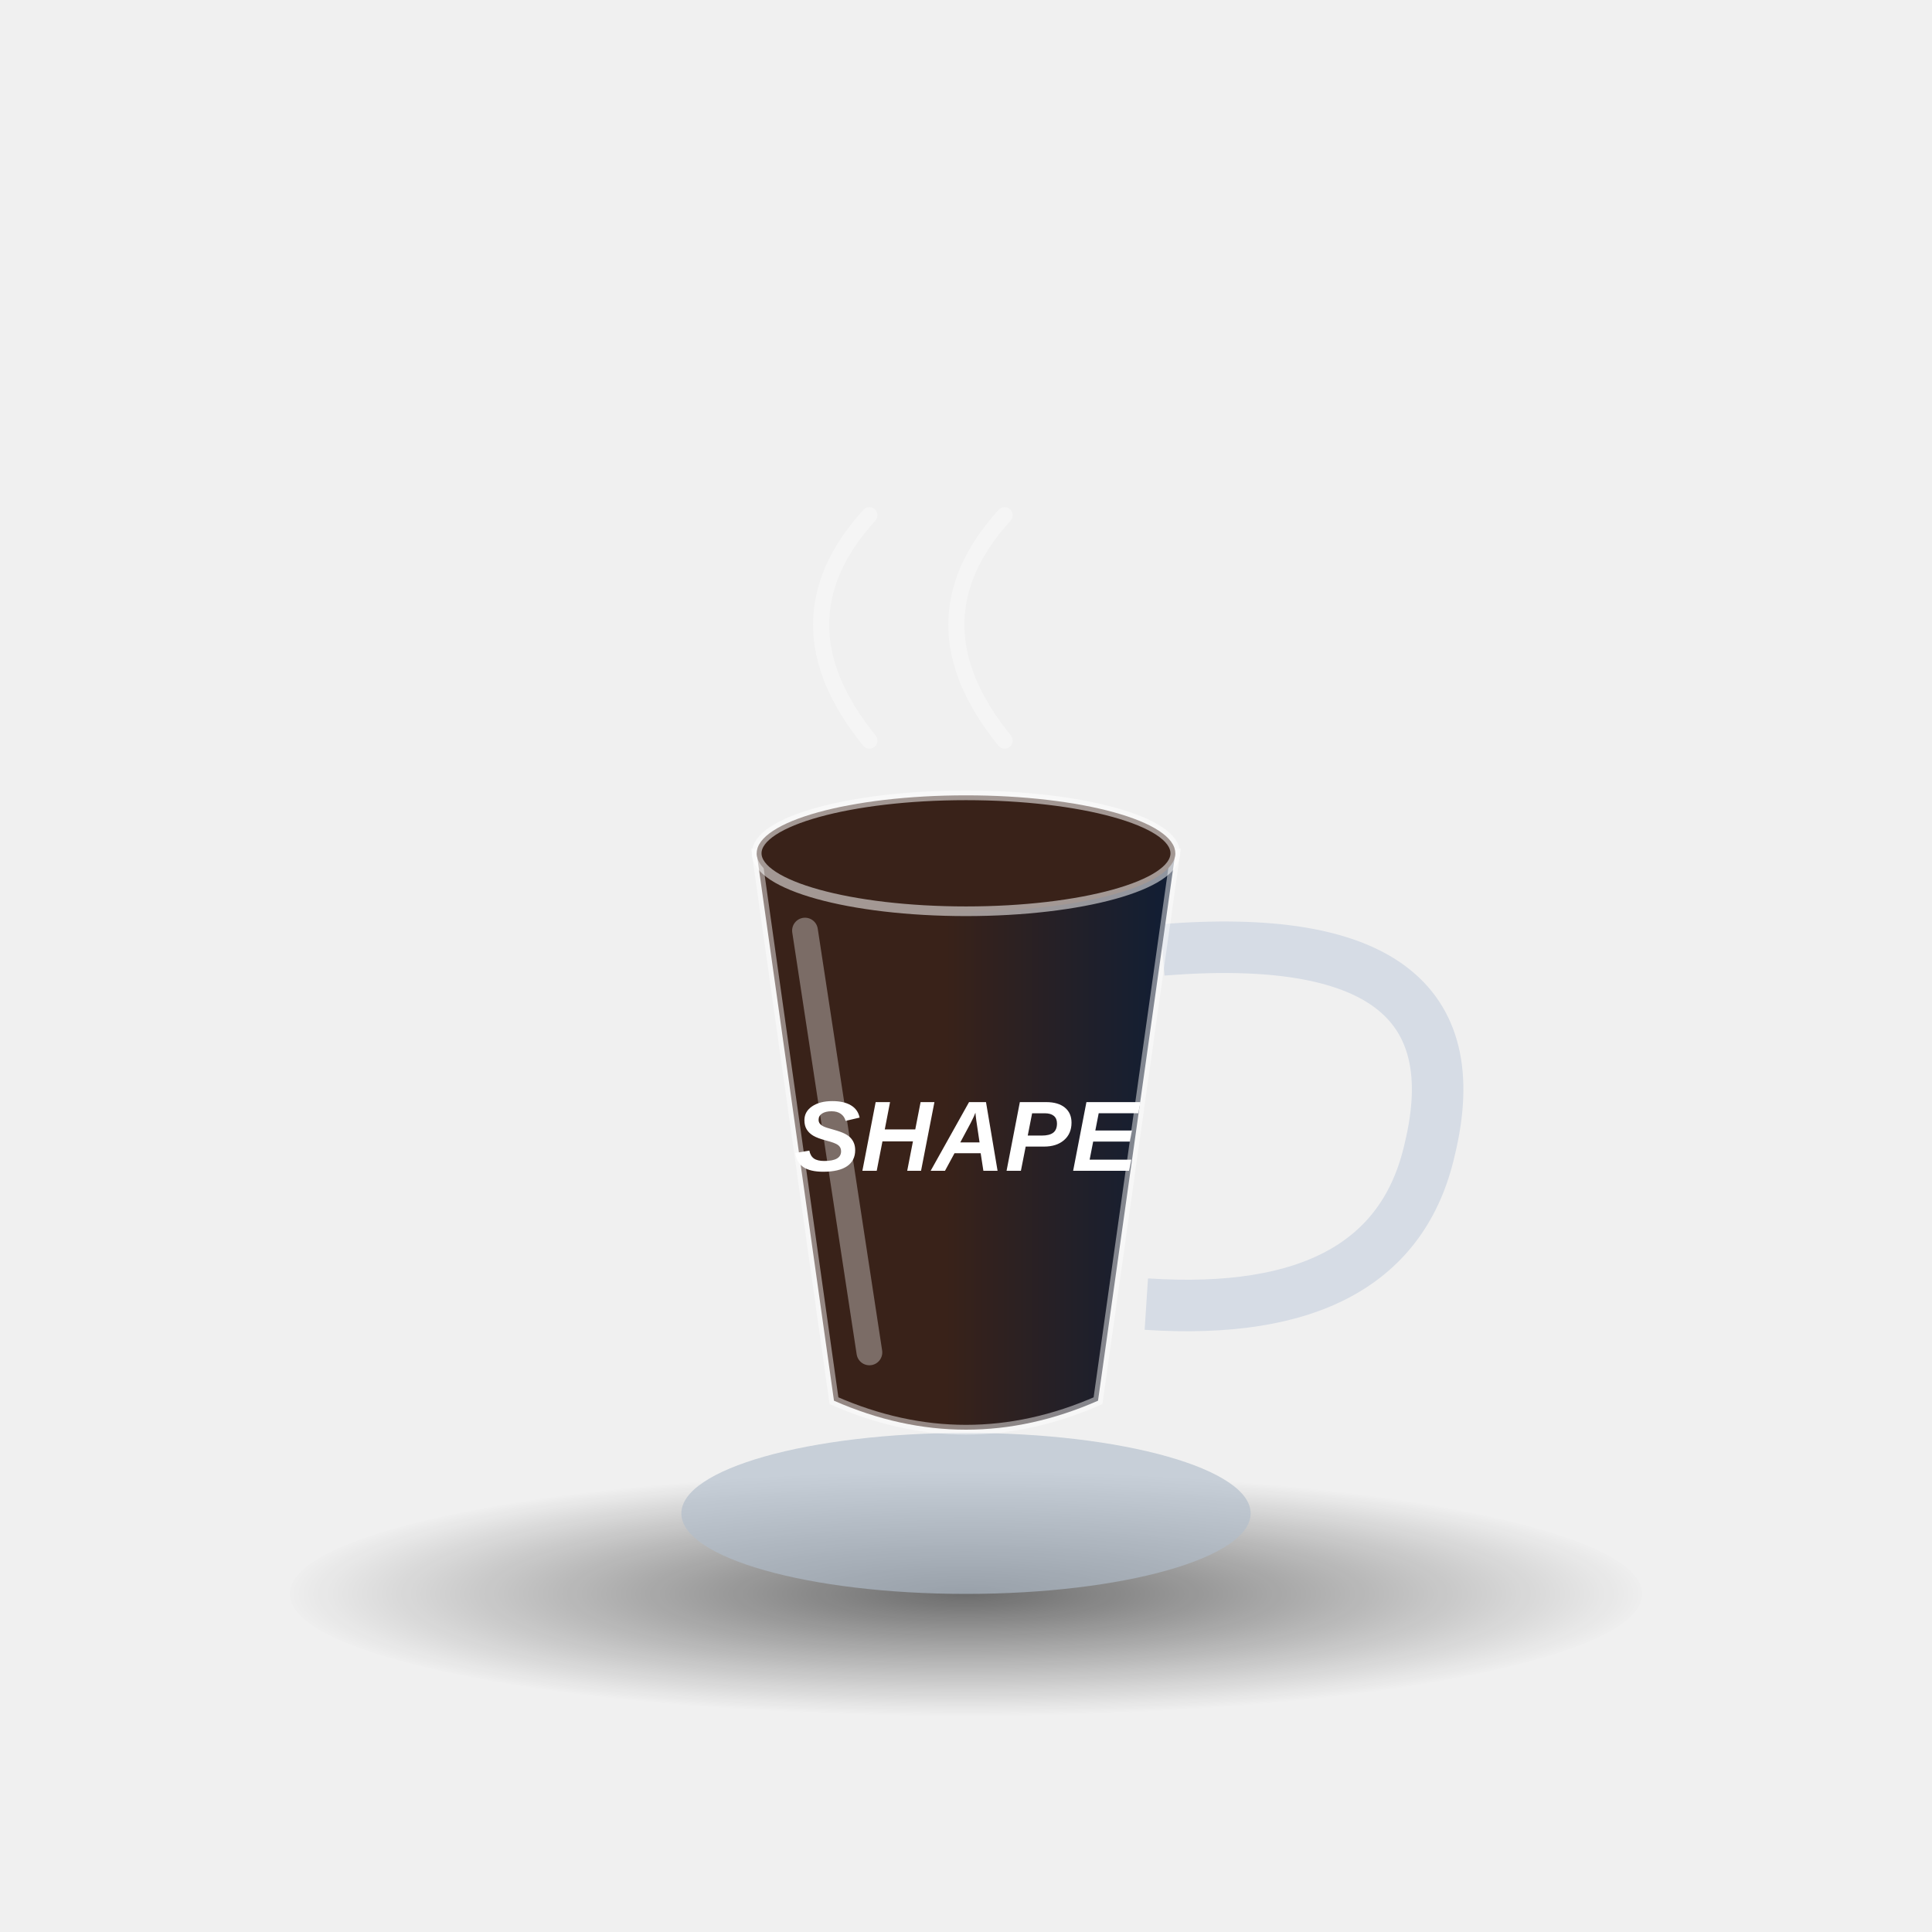
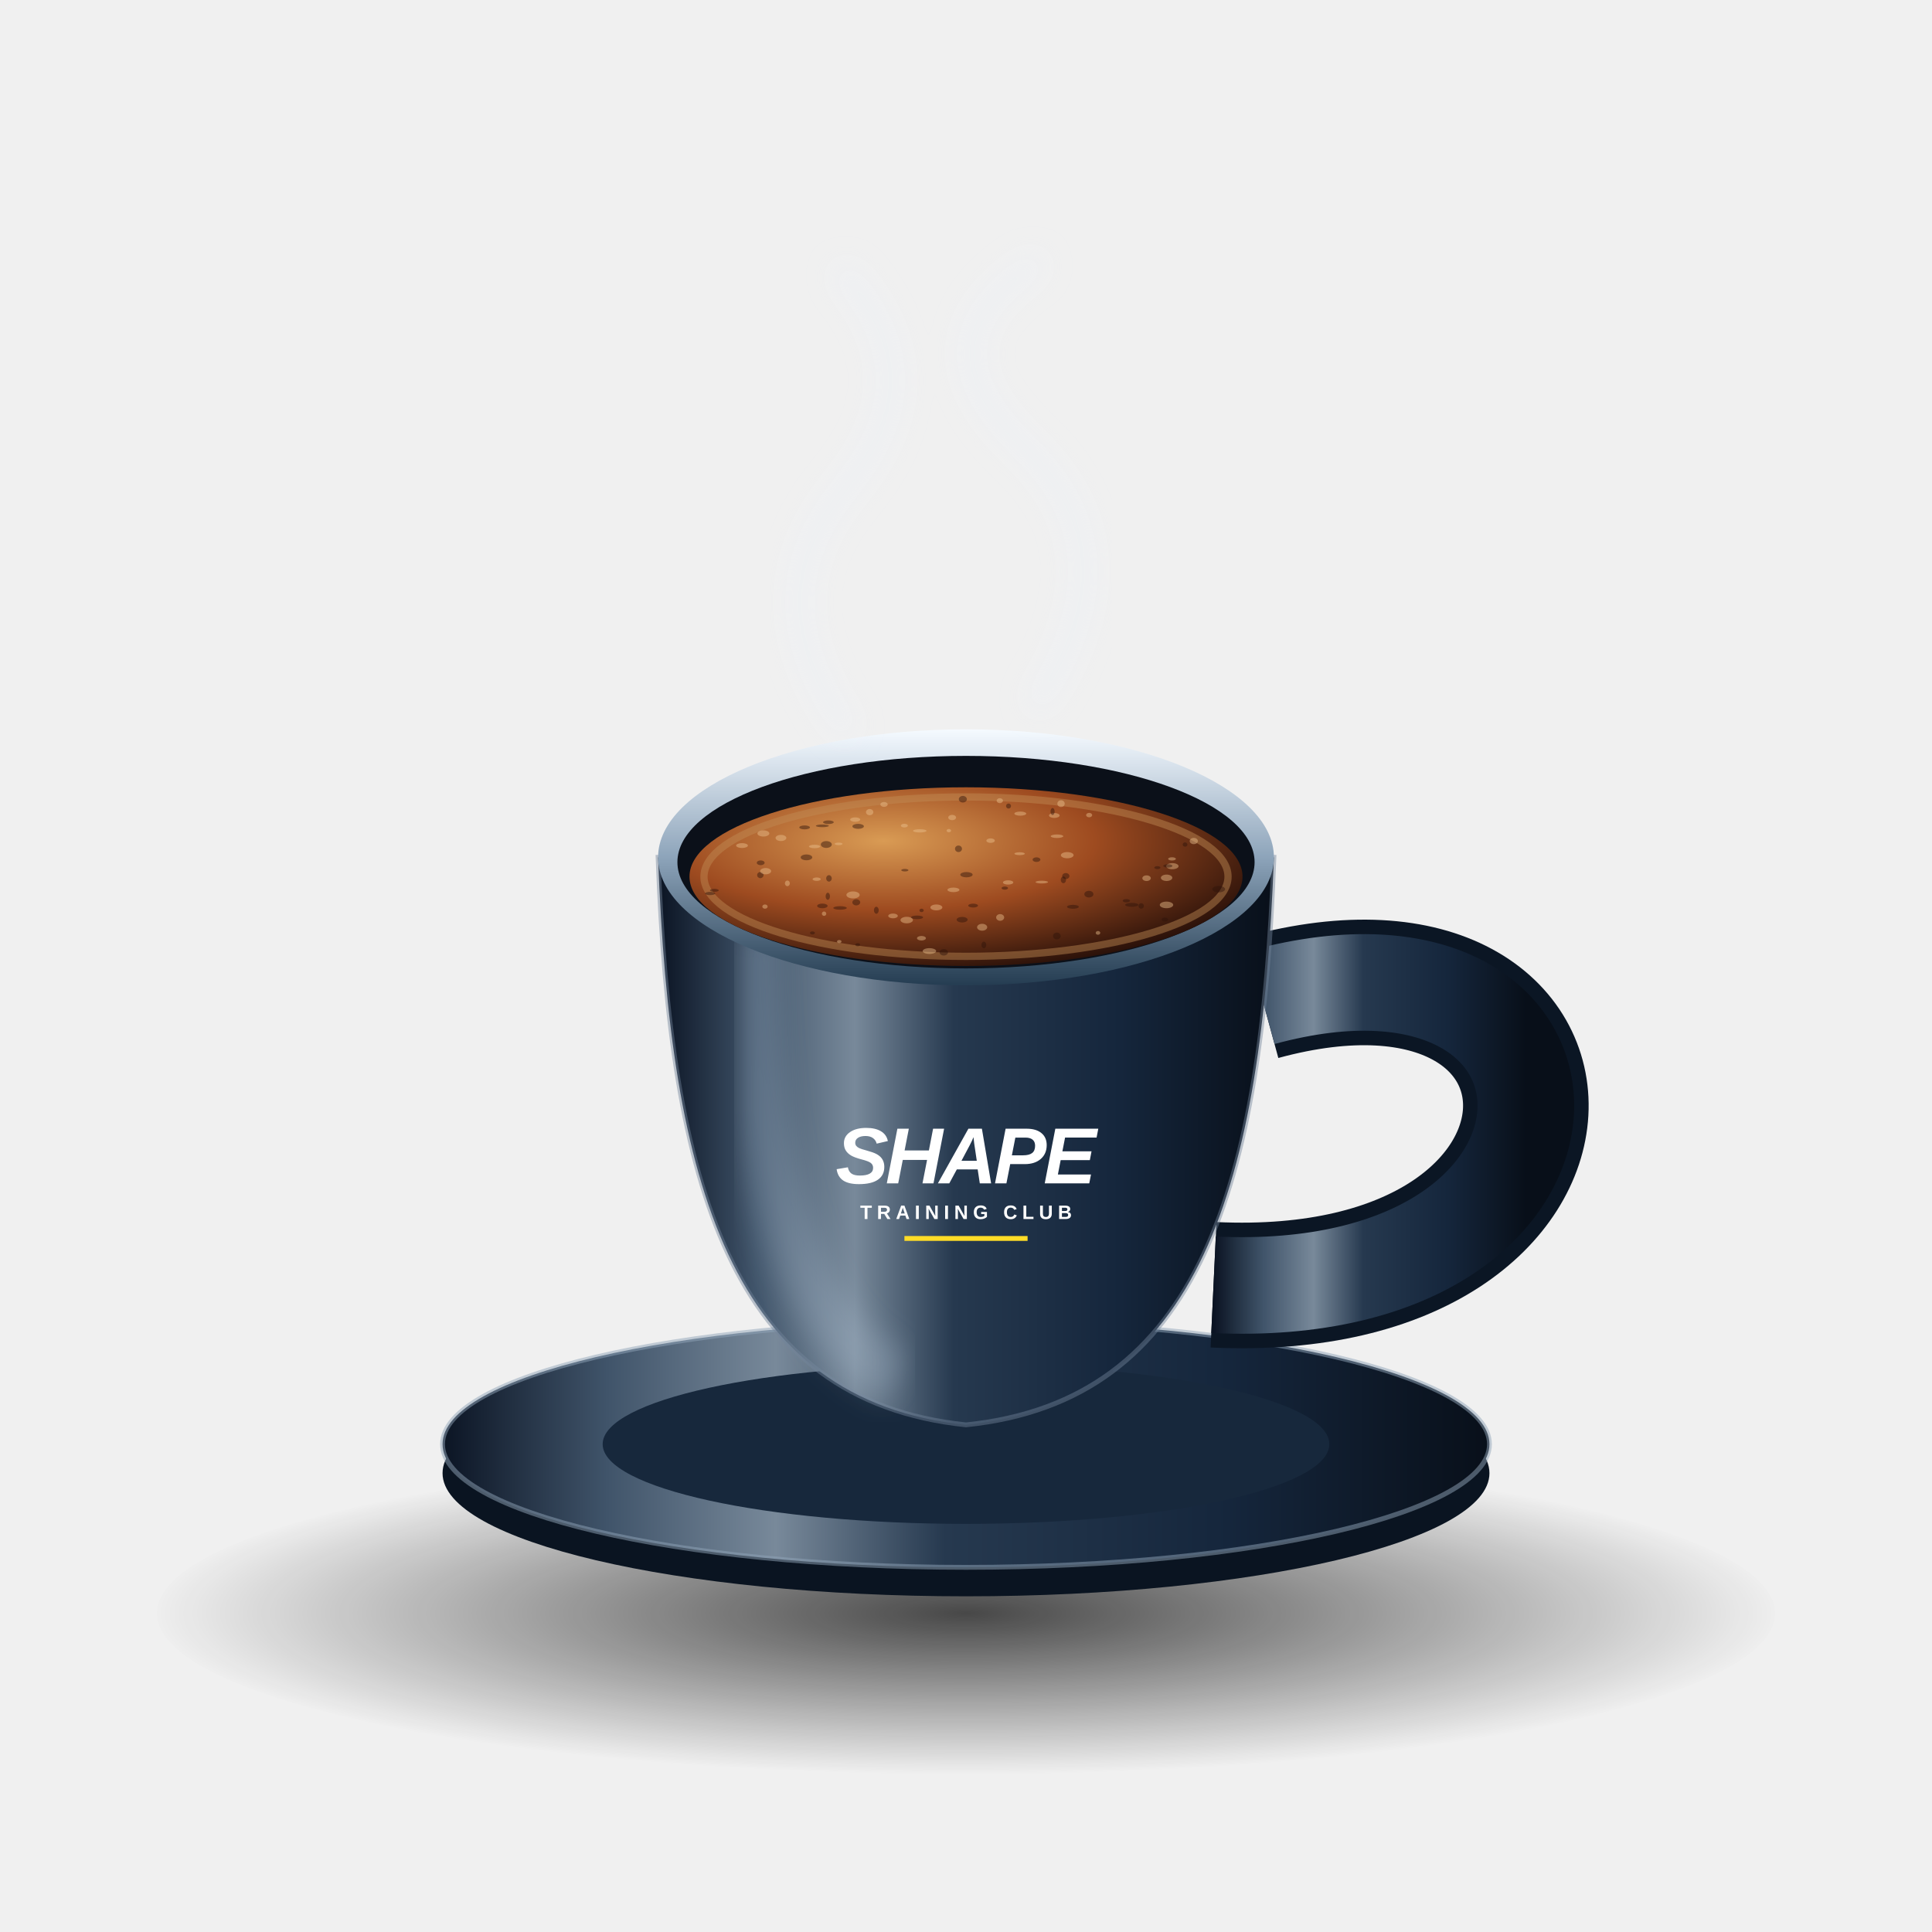
- <svg xmlns="http://www.w3.org/2000/svg" width="600" height="600" viewBox="0 0 600 600">
+ <svg xmlns="http://www.w3.org/2000/svg" viewBox="0 0 800 800" width="800" height="800">
  <defs>
-     <linearGradient id="liquid">
-       <stop stop-color="#392219" />
-       <stop offset=".45" stop-color="#392219" />
-       <stop offset="1" stop-color="#101e35" />
+     <radialGradient id="shadow">
+       <stop stop-color="#000" stop-opacity=".7" />
+       <stop offset="1" stop-color="#000" stop-opacity="0" />
+     </radialGradient>
+     <linearGradient id="ceramic">
+       <stop stop-color="#0a1322" />
+       <stop offset=".16" stop-color="#40546a" />
+       <stop offset=".32" stop-color="#78899a" />
+       <stop offset=".48" stop-color="#26394f" />
+       <stop offset=".75" stop-color="#15263c" />
+       <stop offset="1" stop-color="#080f19" />
    </linearGradient>
-     <radialGradient id="shadow">
-       <stop stop-color="#000" stop-opacity=".55" />
-       <stop offset="1" stop-opacity="0" />
+     <linearGradient id="edge" x2="0%" y2="100%">
+       <stop stop-color="#f5faff" />
+       <stop offset=".5" stop-color="#8da4ba" />
+       <stop offset="1" stop-color="#253d52" />
+     </linearGradient>
+     <filter id="soft">
+       <feGaussianBlur stdDeviation="6" />
+     </filter>
+     <radialGradient id="coffee" cx="35%" cy="30%" r="80%">
+       <stop stop-color="#d99b54" />
+       <stop offset=".48" stop-color="#9e4b20" />
+       <stop offset="1" stop-color="#1a0906" />
    </radialGradient>
  </defs>
-   <ellipse cx="300" cy="495" rx="210" ry="38" fill="url(#shadow)" />
-   <ellipse cx="300" cy="470" rx="88.4" ry="25" fill="#b0bdcb" opacity=".65" />
-   <path d="M361 295q100 -8 83 62q-12 53 -88 48" fill="none" stroke="#d6dce5" stroke-width="16" />
-   <path d="M235 265 L365 265 L341 435 Q300 453 259 435Z" fill="url(#liquid)" stroke="#ffffff75" stroke-width="3" />
-   <ellipse cx="300" cy="265" rx="65" ry="18" fill="#392219" stroke="#fff8" stroke-width="3" />
-   <path d="M250 289 L270 420" stroke="#fff5" stroke-width="8" stroke-linecap="round" />
-   <path d="M270 230q-30 -37 0 -70m42 70q-30 -37 0 -70" fill="none" stroke="#fff5" stroke-width="5" stroke-linecap="round" />
-   <text x="300" y="363.6" text-anchor="middle" font-family="Arial,sans-serif" font-style="italic" font-size="31" font-weight="900" fill="#fff">SHAPE</text>
+   <ellipse cx="400" cy="668" rx="335" ry="67" fill="url(#shadow)" />
+   <ellipse cx="400" cy="610" rx="216.75" ry="51" fill="#0a1421" />
+   <ellipse cx="400" cy="598" rx="216.75" ry="51" fill="url(#ceramic)" stroke="#91a4b9" stroke-opacity=".5" stroke-width="2" />
+   <ellipse cx="400" cy="598" rx="150.45" ry="33" fill="#17283c" />
+   <path d="M522.5 413 C669.5 373 673.5 540 502.5 532" fill="none" stroke="#0b1624" stroke-width="52" />
+   <path d="M522.5 413 C669.5 373 673.5 540 502.5 532" fill="none" stroke="url(#ceramic)" stroke-width="40" />
+   <path d="M272.5 355 C277.5 490 302.5 580 400 590 C497.5 580 522.5 490 527.5 355Z" fill="url(#ceramic)" stroke="#73849a" stroke-opacity=".45" stroke-width="2" />
+   <path d="M310.5 385 Q311.5 545 372.5 570" stroke="#d8ecff" stroke-opacity=".19" stroke-width="22" fill="none" filter="url(#soft)" />
+   <g transform="translate(400 490) scale(0.6710526)" fill="#fff">
+     <text text-anchor="middle" font-family="Arial,sans-serif" font-size="49" font-style="italic" font-weight="900" letter-spacing="-2">SHAPE</text>
+     <text y="22" text-anchor="middle" font-family="Arial,sans-serif" font-size="12" font-weight="bold" letter-spacing="3">TRAINING CLUB</text>
+     <path d="M-38 34h76" stroke="#ffdc27" stroke-width="3" />
+   </g>
+   <ellipse cx="400" cy="355" rx="127.5" ry="53" fill="url(#edge)" />
+   <ellipse cx="400" cy="357" rx="119.5" ry="44" fill="#0b1019" />
+   <ellipse cx="400" cy="363" rx="114.5" ry="37" fill="url(#coffee)" />
+   <ellipse cx="400" cy="363" rx="108.5" ry="33" fill="none" stroke="#c18c55" stroke-opacity=".45" stroke-width="3" />
+   <ellipse cx="472.549" cy="375.136" rx="1.118" ry="1.128" fill="#2d1209" opacity=".45" />
+   <ellipse cx="338.17" cy="364.041" rx="1.696" ry="0.706" fill="#eac08e" opacity=".45" />
+   <ellipse cx="417.615" cy="333.762" rx="1.032" ry="1.04" fill="#2d1209" opacity=".45" />
+   <ellipse cx="394.266" cy="338.518" rx="1.617" ry="1.102" fill="#eac08e" opacity=".45" />
+   <ellipse cx="374.678" cy="360.325" rx="1.489" ry="0.522" fill="#2d1209" opacity=".45" />
+   <ellipse cx="422.203" cy="353.496" rx="2.158" ry="0.602" fill="#eac08e" opacity=".45" />
+   <ellipse cx="340.521" cy="341.96" rx="2.68" ry="0.555" fill="#2d1209" opacity=".45" />
+   <ellipse cx="392.896" cy="343.951" rx="0.933" ry="0.681" fill="#eac08e" opacity=".45" />
+   <ellipse cx="342.158" cy="349.69" rx="2.278" ry="1.415" fill="#2d1209" opacity=".45" />
+   <ellipse cx="422.486" cy="336.905" rx="2.458" ry="0.857" fill="#eac08e" opacity=".45" />
+   <ellipse cx="466.397" cy="372.984" rx="1.516" ry="0.688" fill="#2d1209" opacity=".45" />
+   <ellipse cx="437.679" cy="346.263" rx="2.6" ry="0.735" fill="#eac08e" opacity=".45" />
+   <ellipse cx="294.061" cy="369.974" rx="2.105" ry="0.673" fill="#2d1209" opacity=".45" />
+   <ellipse cx="414.002" cy="331.54" rx="1.299" ry="1.031" fill="#eac08e" opacity=".45" />
+   <ellipse cx="400.187" cy="362.192" rx="2.559" ry="1.098" fill="#2d1209" opacity=".45" />
+   <ellipse cx="483.061" cy="363.472" rx="2.373" ry="1.328" fill="#eac08e" opacity=".45" />
+   <ellipse cx="333.181" cy="342.608" rx="2.208" ry="0.809" fill="#2d1209" opacity=".45" />
+   <ellipse cx="431.384" cy="365.249" rx="2.578" ry="0.573" fill="#eac08e" opacity=".45" />
+   <ellipse cx="314.985" cy="357.261" rx="1.624" ry="0.988" fill="#2d1209" opacity=".45" />
+   <ellipse cx="485.305" cy="355.647" rx="1.604" ry="0.675" fill="#eac08e" opacity=".45" />
+   <ellipse cx="295.808" cy="368.672" rx="1.818" ry="0.611" fill="#2d1209" opacity=".45" />
+   <ellipse cx="450.992" cy="337.513" rx="1.249" ry="0.922" fill="#eac08e" opacity=".45" />
+   <ellipse cx="336.413" cy="386.305" rx="1.014" ry="0.637" fill="#2d1209" opacity=".45" />
+   <ellipse cx="366.057" cy="333.099" rx="1.526" ry="1.018" fill="#eac08e" opacity=".45" />
+   <ellipse cx="342.776" cy="371.124" rx="0.9" ry="1.473" fill="#2d1209" opacity=".45" />
+   <ellipse cx="347.518" cy="389.867" rx="0.939" ry="0.637" fill="#eac08e" opacity=".45" />
+   <ellipse cx="482.352" cy="380.782" rx="1.328" ry="0.851" fill="#2d1209" opacity=".45" />
+   <ellipse cx="436.566" cy="337.675" rx="2.206" ry="1.019" fill="#eac08e" opacity=".45" />
+   <ellipse cx="354.566" cy="373.639" rx="1.629" ry="1.27" fill="#2d1209" opacity=".45" />
+   <ellipse cx="369.781" cy="379.264" rx="1.982" ry="0.99" fill="#eac08e" opacity=".45" />
+   <ellipse cx="340.528" cy="375.124" rx="2.168" ry="0.969" fill="#2d1209" opacity=".45" />
+   <ellipse cx="494.318" cy="348.249" rx="1.699" ry="1.3" fill="#eac08e" opacity=".45" />
+   <ellipse cx="333.942" cy="355.019" rx="2.4" ry="1.202" fill="#2d1209" opacity=".45" />
+   <ellipse cx="316.1" cy="345.115" rx="2.476" ry="1.278" fill="#eac08e" opacity=".45" />
+   <ellipse cx="314.841" cy="362.356" rx="1.322" ry="1.277" fill="#2d1209" opacity=".45" />
+   <ellipse cx="347.247" cy="349.428" rx="1.63" ry="0.527" fill="#eac08e" opacity=".45" />
+   <ellipse cx="402.946" cy="374.985" rx="2.025" ry="0.809" fill="#2d1209" opacity=".45" />
+   <ellipse cx="417.442" cy="365.401" rx="2.141" ry="0.89" fill="#eac08e" opacity=".45" />
+   <ellipse cx="355.161" cy="391.191" rx="1.017" ry="0.638" fill="#2d1209" opacity=".45" />
+   <ellipse cx="317.032" cy="360.731" rx="2.287" ry="1.306" fill="#eac08e" opacity=".45" />
+   <ellipse cx="362.868" cy="376.914" rx="0.996" ry="1.451" fill="#2d1209" opacity=".45" />
+   <ellipse cx="337.306" cy="350.505" rx="2.339" ry="0.723" fill="#eac08e" opacity=".45" />
+   <ellipse cx="343.255" cy="363.721" rx="1.16" ry="1.333" fill="#2d1209" opacity=".45" />
+   <ellipse cx="441.92" cy="354.114" rx="2.639" ry="1.289" fill="#eac08e" opacity=".45" />
+   <ellipse cx="504.621" cy="368.189" rx="2.673" ry="1.328" fill="#2d1209" opacity=".45" />
+   <ellipse cx="485.45" cy="358.663" rx="2.57" ry="1.265" fill="#eac08e" opacity=".45" />
+   <ellipse cx="390.794" cy="394.334" rx="1.748" ry="1.331" fill="#2d1209" opacity=".45" />
+   <ellipse cx="406.686" cy="383.949" rx="2.1" ry="1.422" fill="#eac08e" opacity=".45" />
+   <ellipse cx="441.336" cy="362.753" rx="1.497" ry="1.24" fill="#2d1209" opacity=".45" />
+   <ellipse cx="353.22" cy="370.576" rx="2.749" ry="1.458" fill="#eac08e" opacity=".45" />
+   <ellipse cx="398.694" cy="330.94" rx="1.668" ry="1.361" fill="#2d1209" opacity=".45" />
+   <ellipse cx="381.554" cy="388.497" rx="1.85" ry="0.941" fill="#eac08e" opacity=".45" />
+   <ellipse cx="437.616" cy="387.574" rx="1.592" ry="1.411" fill="#2d1209" opacity=".45" />
+   <ellipse cx="374.479" cy="341.872" rx="1.442" ry="0.77" fill="#eac08e" opacity=".45" />
+   <ellipse cx="479.241" cy="359.271" rx="1.264" ry="0.621" fill="#2d1209" opacity=".45" />
+   <ellipse cx="474.771" cy="363.64" rx="1.756" ry="1.172" fill="#eac08e" opacity=".45" />
+   <ellipse cx="343.028" cy="340.475" rx="2.215" ry="0.752" fill="#2d1209" opacity=".45" />
+   <ellipse cx="439.352" cy="332.775" rx="1.527" ry="1.409" fill="#eac08e" opacity=".45" />
+   <ellipse cx="468.64" cy="374.679" rx="2.739" ry="0.816" fill="#2d1209" opacity=".45" />
+   <ellipse cx="394.807" cy="368.469" rx="2.483" ry="0.946" fill="#eac08e" opacity=".45" />
+   <ellipse cx="435.851" cy="336.022" rx="0.847" ry="1.45" fill="#2d1209" opacity=".45" />
+   <ellipse cx="323.375" cy="346.974" rx="2.233" ry="1.278" fill="#eac08e" opacity=".45" />
+   <ellipse cx="407.392" cy="391.287" rx="1.01" ry="1.373" fill="#2d1209" opacity=".45" />
+   <ellipse cx="307.257" cy="350.128" rx="2.436" ry="1.007" fill="#eac08e" opacity=".45" />
+   <ellipse cx="347.847" cy="375.965" rx="2.788" ry="0.731" fill="#2d1209" opacity=".45" />
+   <ellipse cx="316.762" cy="375.396" rx="1.101" ry="0.879" fill="#eac08e" opacity=".45" />
+   <ellipse cx="440.331" cy="364.32" rx="1.105" ry="1.396" fill="#2d1209" opacity=".45" />
+   <ellipse cx="410.185" cy="348.089" rx="1.739" ry="0.937" fill="#eac08e" opacity=".45" />
+   <ellipse cx="381.601" cy="376.973" rx="0.893" ry="0.708" fill="#2d1209" opacity=".45" />
+   <ellipse cx="414.145" cy="379.89" rx="1.664" ry="1.382" fill="#eac08e" opacity=".45" />
+   <ellipse cx="416.062" cy="367.741" rx="1.343" ry="0.653" fill="#2d1209" opacity=".45" />
+   <ellipse cx="354.114" cy="339.374" rx="2.083" ry="0.913" fill="#eac08e" opacity=".45" />
+   <ellipse cx="379.731" cy="379.862" rx="2.514" ry="0.747" fill="#2d1209" opacity=".45" />
+   <ellipse cx="326.035" cy="365.775" rx="1.027" ry="1.174" fill="#eac08e" opacity=".45" />
+   <ellipse cx="396.89" cy="351.464" rx="1.448" ry="1.353" fill="#2d1209" opacity=".45" />
+   <ellipse cx="483.023" cy="374.705" rx="2.786" ry="1.371" fill="#eac08e" opacity=".45" />
+   <ellipse cx="450.881" cy="370.249" rx="1.89" ry="1.379" fill="#2d1209" opacity=".45" />
+   <ellipse cx="454.656" cy="386.284" rx="0.943" ry="0.778" fill="#eac08e" opacity=".45" />
+   <ellipse cx="490.706" cy="349.708" rx="0.99" ry="0.887" fill="#2d1209" opacity=".45" />
+   <ellipse cx="384.855" cy="393.81" rx="2.793" ry="1.199" fill="#eac08e" opacity=".45" />
+   <ellipse cx="429.186" cy="355.96" rx="1.61" ry="0.957" fill="#2d1209" opacity=".45" />
+   <ellipse cx="360.11" cy="336.285" rx="1.524" ry="1.289" fill="#eac08e" opacity=".45" />
+   <ellipse cx="398.401" cy="380.826" rx="2.278" ry="1.152" fill="#2d1209" opacity=".45" />
+   <ellipse cx="375.452" cy="380.976" rx="2.58" ry="1.352" fill="#eac08e" opacity=".45" />
+   <ellipse cx="444.273" cy="375.489" rx="2.457" ry="0.81" fill="#2d1209" opacity=".45" />
+   <ellipse cx="387.725" cy="375.744" rx="2.484" ry="1.221" fill="#eac08e" opacity=".45" />
+   <ellipse cx="355.341" cy="342.169" rx="2.383" ry="1.035" fill="#2d1209" opacity=".45" />
+   <ellipse cx="380.864" cy="344.036" rx="2.786" ry="0.68" fill="#eac08e" opacity=".45" />
+   <ellipse cx="483.588" cy="358.561" rx="1.882" ry="0.704" fill="#2d1209" opacity=".45" />
+   <ellipse cx="341.23" cy="378.34" rx="0.909" ry="0.909" fill="#eac08e" opacity=".45" />
+   <g stroke="#eaf2ff" stroke-width="9" stroke-linecap="round" opacity=".27" fill="none" filter="url(#soft)">
+     <path d="M350 301q-38 -54 0 -99t0 -88" />
+     <path d="M430 290q40 -62 -6 -105t4 -75" />
+   </g>
</svg>
